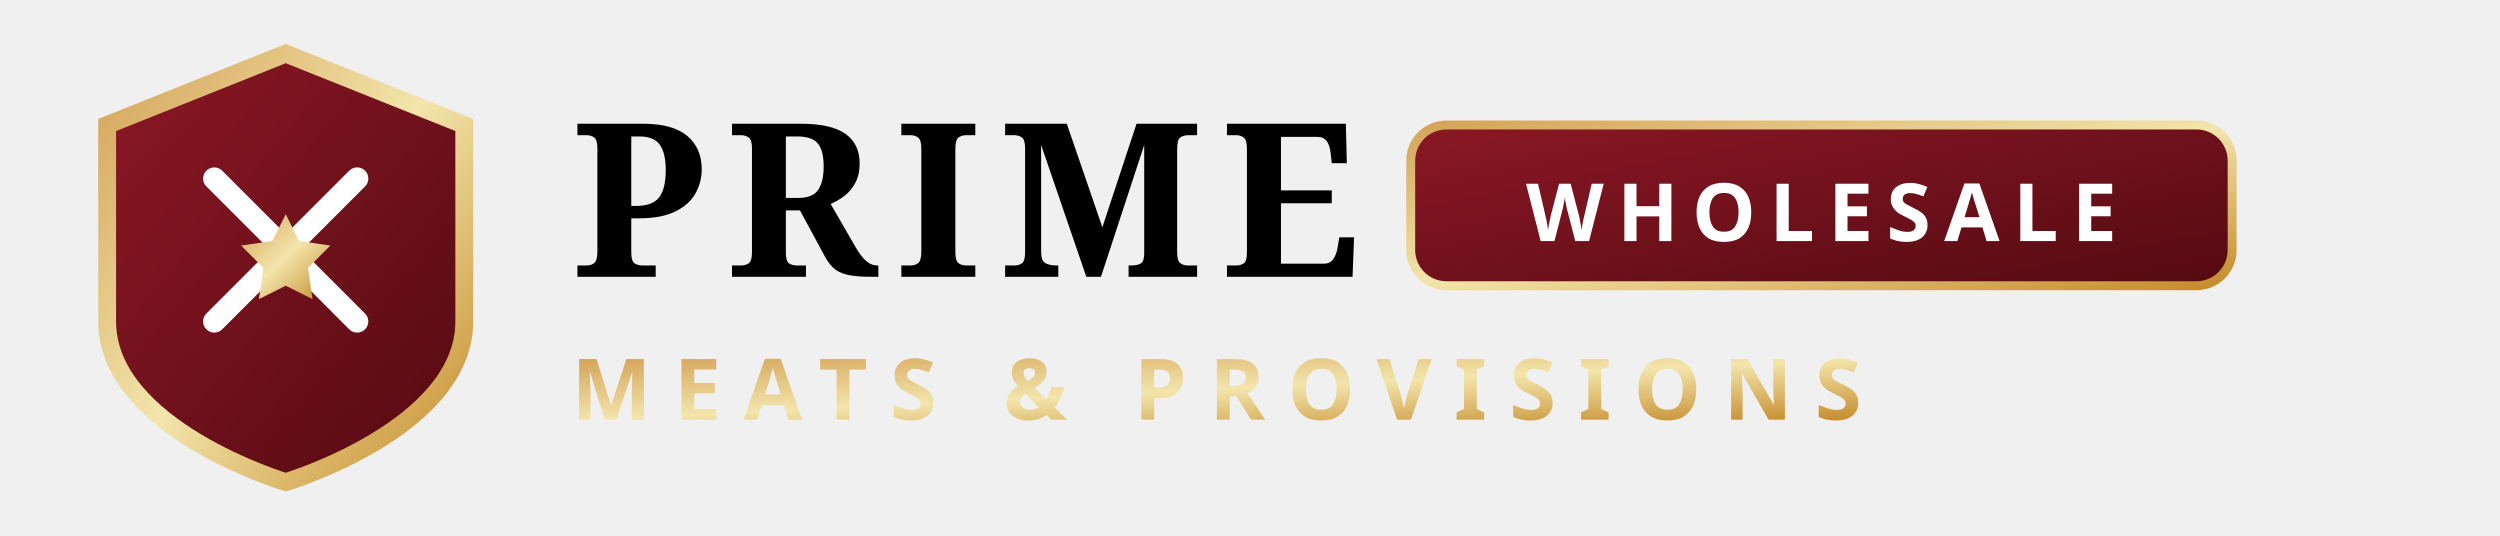
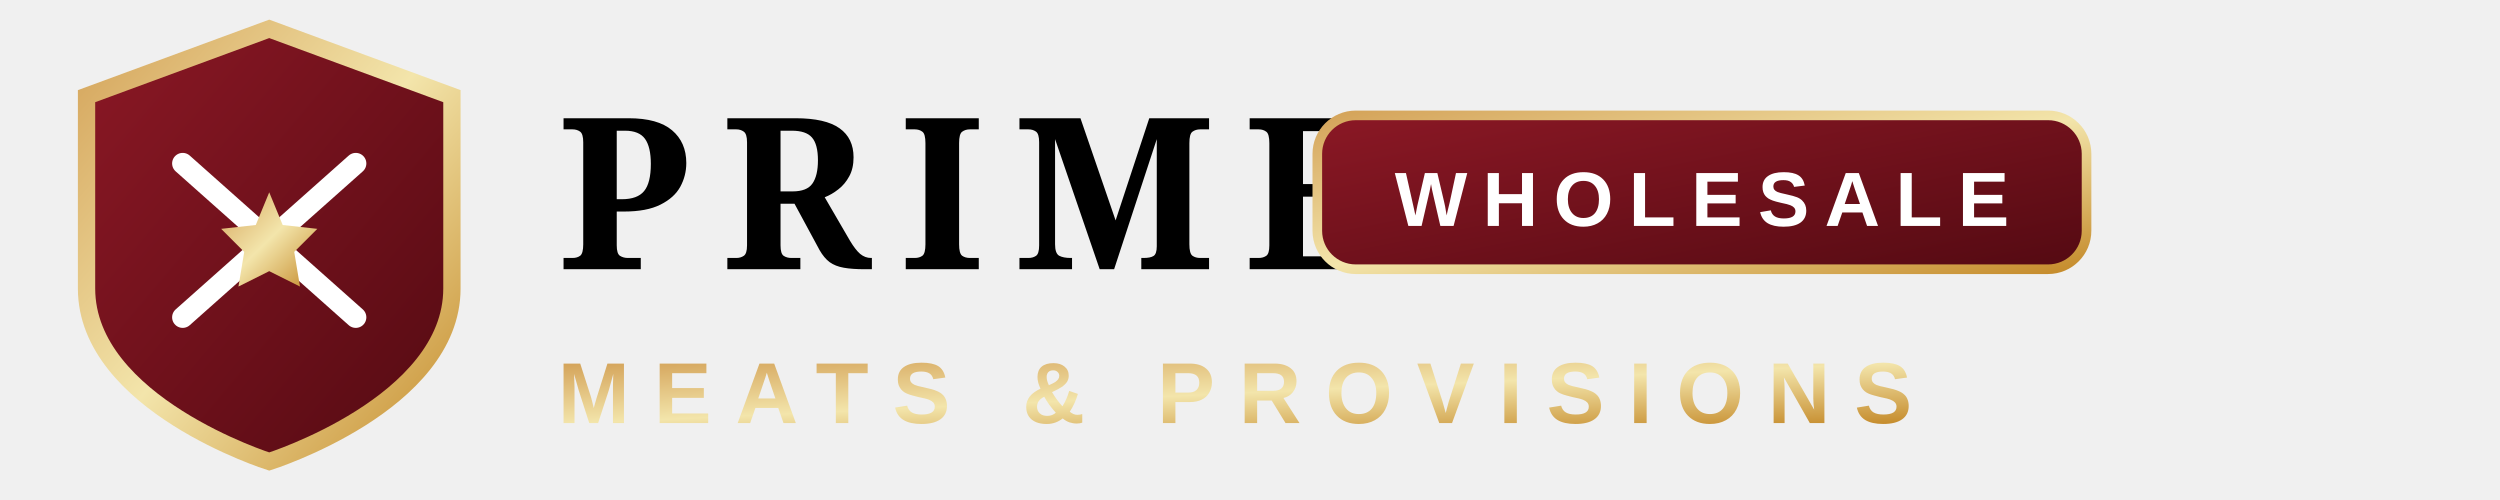
- <svg xmlns="http://www.w3.org/2000/svg" viewBox="0 0 280 60" width="280" height="60">
+ <svg xmlns="http://www.w3.org/2000/svg" viewBox="0 0 260 52" width="260" height="52">
  <defs>
-     <linearGradient id="primeGold" x1="0%" y1="0%" x2="100%" y2="100%">
+     <linearGradient id="goldGrad" x1="0%" y1="0%" x2="100%" y2="100%">
      <stop offset="0%" stop-color="#D4A359" />
      <stop offset="50%" stop-color="#F3E5AB" />
      <stop offset="100%" stop-color="#C58B2B" />
    </linearGradient>
-     <linearGradient id="primeRed" x1="0%" y1="0%" x2="100%" y2="100%">
+     <linearGradient id="redGrad" x1="0%" y1="0%" x2="100%" y2="100%">
      <stop offset="0%" stop-color="#8B1825" />
      <stop offset="100%" stop-color="#540A12" />
    </linearGradient>
  </defs>
-   <g transform="translate(6, 4)">
-     <path d="M 26 2 L 46 10 L 46 32 C 46 44 26 50 26 50 C 26 50 6 44 6 32 L 6 10 Z" fill="url(#primeRed)" stroke="url(#primeGold)" stroke-width="2" />
-     <path d="M 18 16 L 34 32" stroke="#FFFFFF" stroke-width="2.5" stroke-linecap="round" />
-     <path d="M 34 16 L 18 32" stroke="#FFFFFF" stroke-width="2.5" stroke-linecap="round" />
-     <path d="M 26 12 L 26 36" stroke="url(#primeGold)" stroke-width="1.8" stroke-dasharray="2 2" />
-     <polygon points="26,20 27.5,23 31,23.5 28.5,26 29,29.5 26,28 23,29.5 23.5,26 21,23.5 24.5,23" fill="url(#primeGold)" />
+   <g transform="translate(4, 2)">
+     <path d="M 24 1 L 43 8 L 43 28 C 43 40 24 46 24 46 C 24 46 5 40 5 28 L 5 8 Z" fill="url(#redGrad)" stroke="url(#goldGrad)" stroke-width="1.8" />
+     <path d="M 15 15 L 33 31" stroke="#FFFFFF" stroke-width="2.2" stroke-linecap="round" />
+     <path d="M 33 15 L 15 31" stroke="#FFFFFF" stroke-width="2.2" stroke-linecap="round" />
+     <polygon points="24,18 25.4,21.4 29,21.8 26.6,24.2 27.2,27.8 24,26.2 20.8,27.8 21.4,24.2 19,21.8 22.6,21.4" fill="url(#goldGrad)" />
  </g>
-   <g transform="translate(64, 0)">
-     <text x="0" y="31" font-family="'Fraunces', 'Georgia', serif" font-weight="900" font-size="24" letter-spacing="2" fill="currentColor" class="logo-title">
-       PRIME
-     </text>
-     <rect x="94" y="14" width="92" height="18" rx="4" fill="url(#primeRed)" stroke="url(#primeGold)" stroke-width="1" />
-     <text x="140" y="27" font-family="'Plus Jakarta Sans', sans-serif" font-weight="800" font-size="9" letter-spacing="1.5" fill="#FFFFFF" text-anchor="middle">
-       WHOLESALE
-     </text>
-     <text x="0" y="47" font-family="'Plus Jakarta Sans', sans-serif" font-weight="700" font-size="9.5" letter-spacing="2.5" fill="url(#primeGold)" class="logo-subtitle">
-       MEATS &amp; PROVISIONS
-     </text>
-   </g>
+   <text x="58" y="28" font-family="'Fraunces','Georgia',serif" font-weight="900" font-size="22" letter-spacing="3" fill="currentColor">PRIME</text>
+   <rect x="137" y="12" width="80" height="16" rx="4" fill="url(#redGrad)" stroke="url(#goldGrad)" stroke-width="1" />
+   <text x="177" y="23.5" font-family="'Plus Jakarta Sans','Arial',sans-serif" font-weight="800" font-size="8" letter-spacing="1.6" fill="#FFFFFF" text-anchor="middle">WHOLESALE</text>
+   <line x1="58" y1="33" x2="224" y2="33" stroke="url(#goldGrad)" stroke-width="0.8" opacity="0.6" />
+   <text x="58" y="44" font-family="'Plus Jakarta Sans','Arial',sans-serif" font-weight="700" font-size="9" letter-spacing="2.5" fill="url(#goldGrad)">MEATS &amp; PROVISIONS</text>
</svg>
